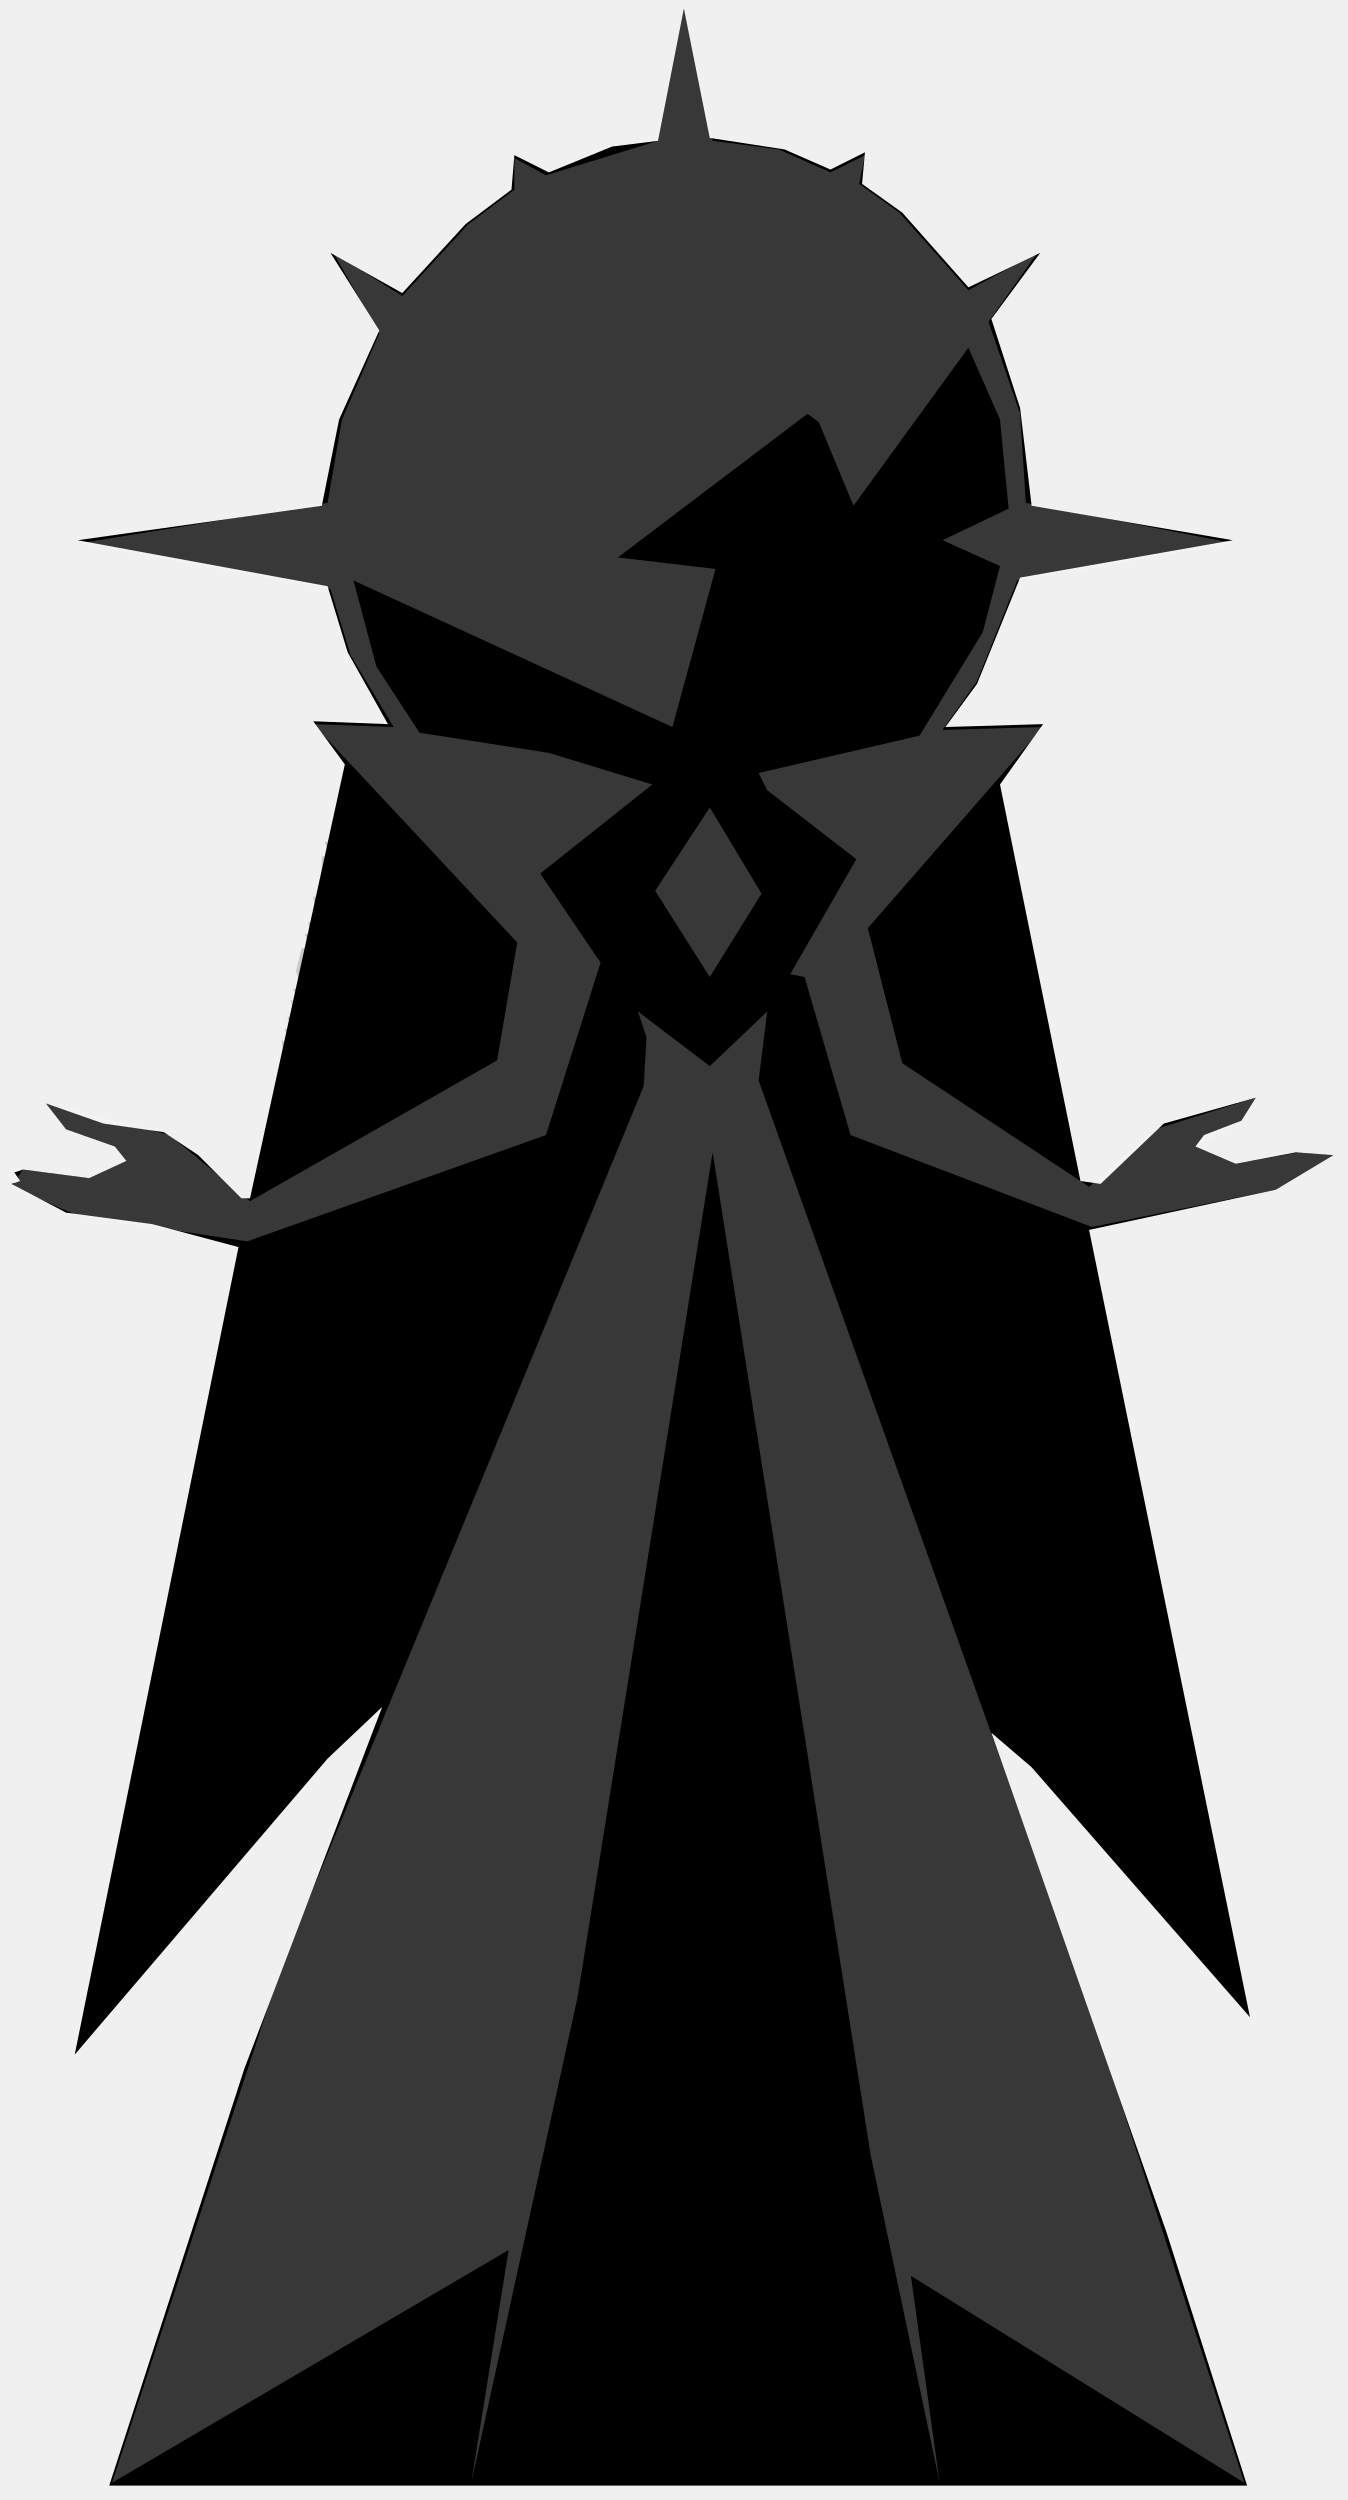
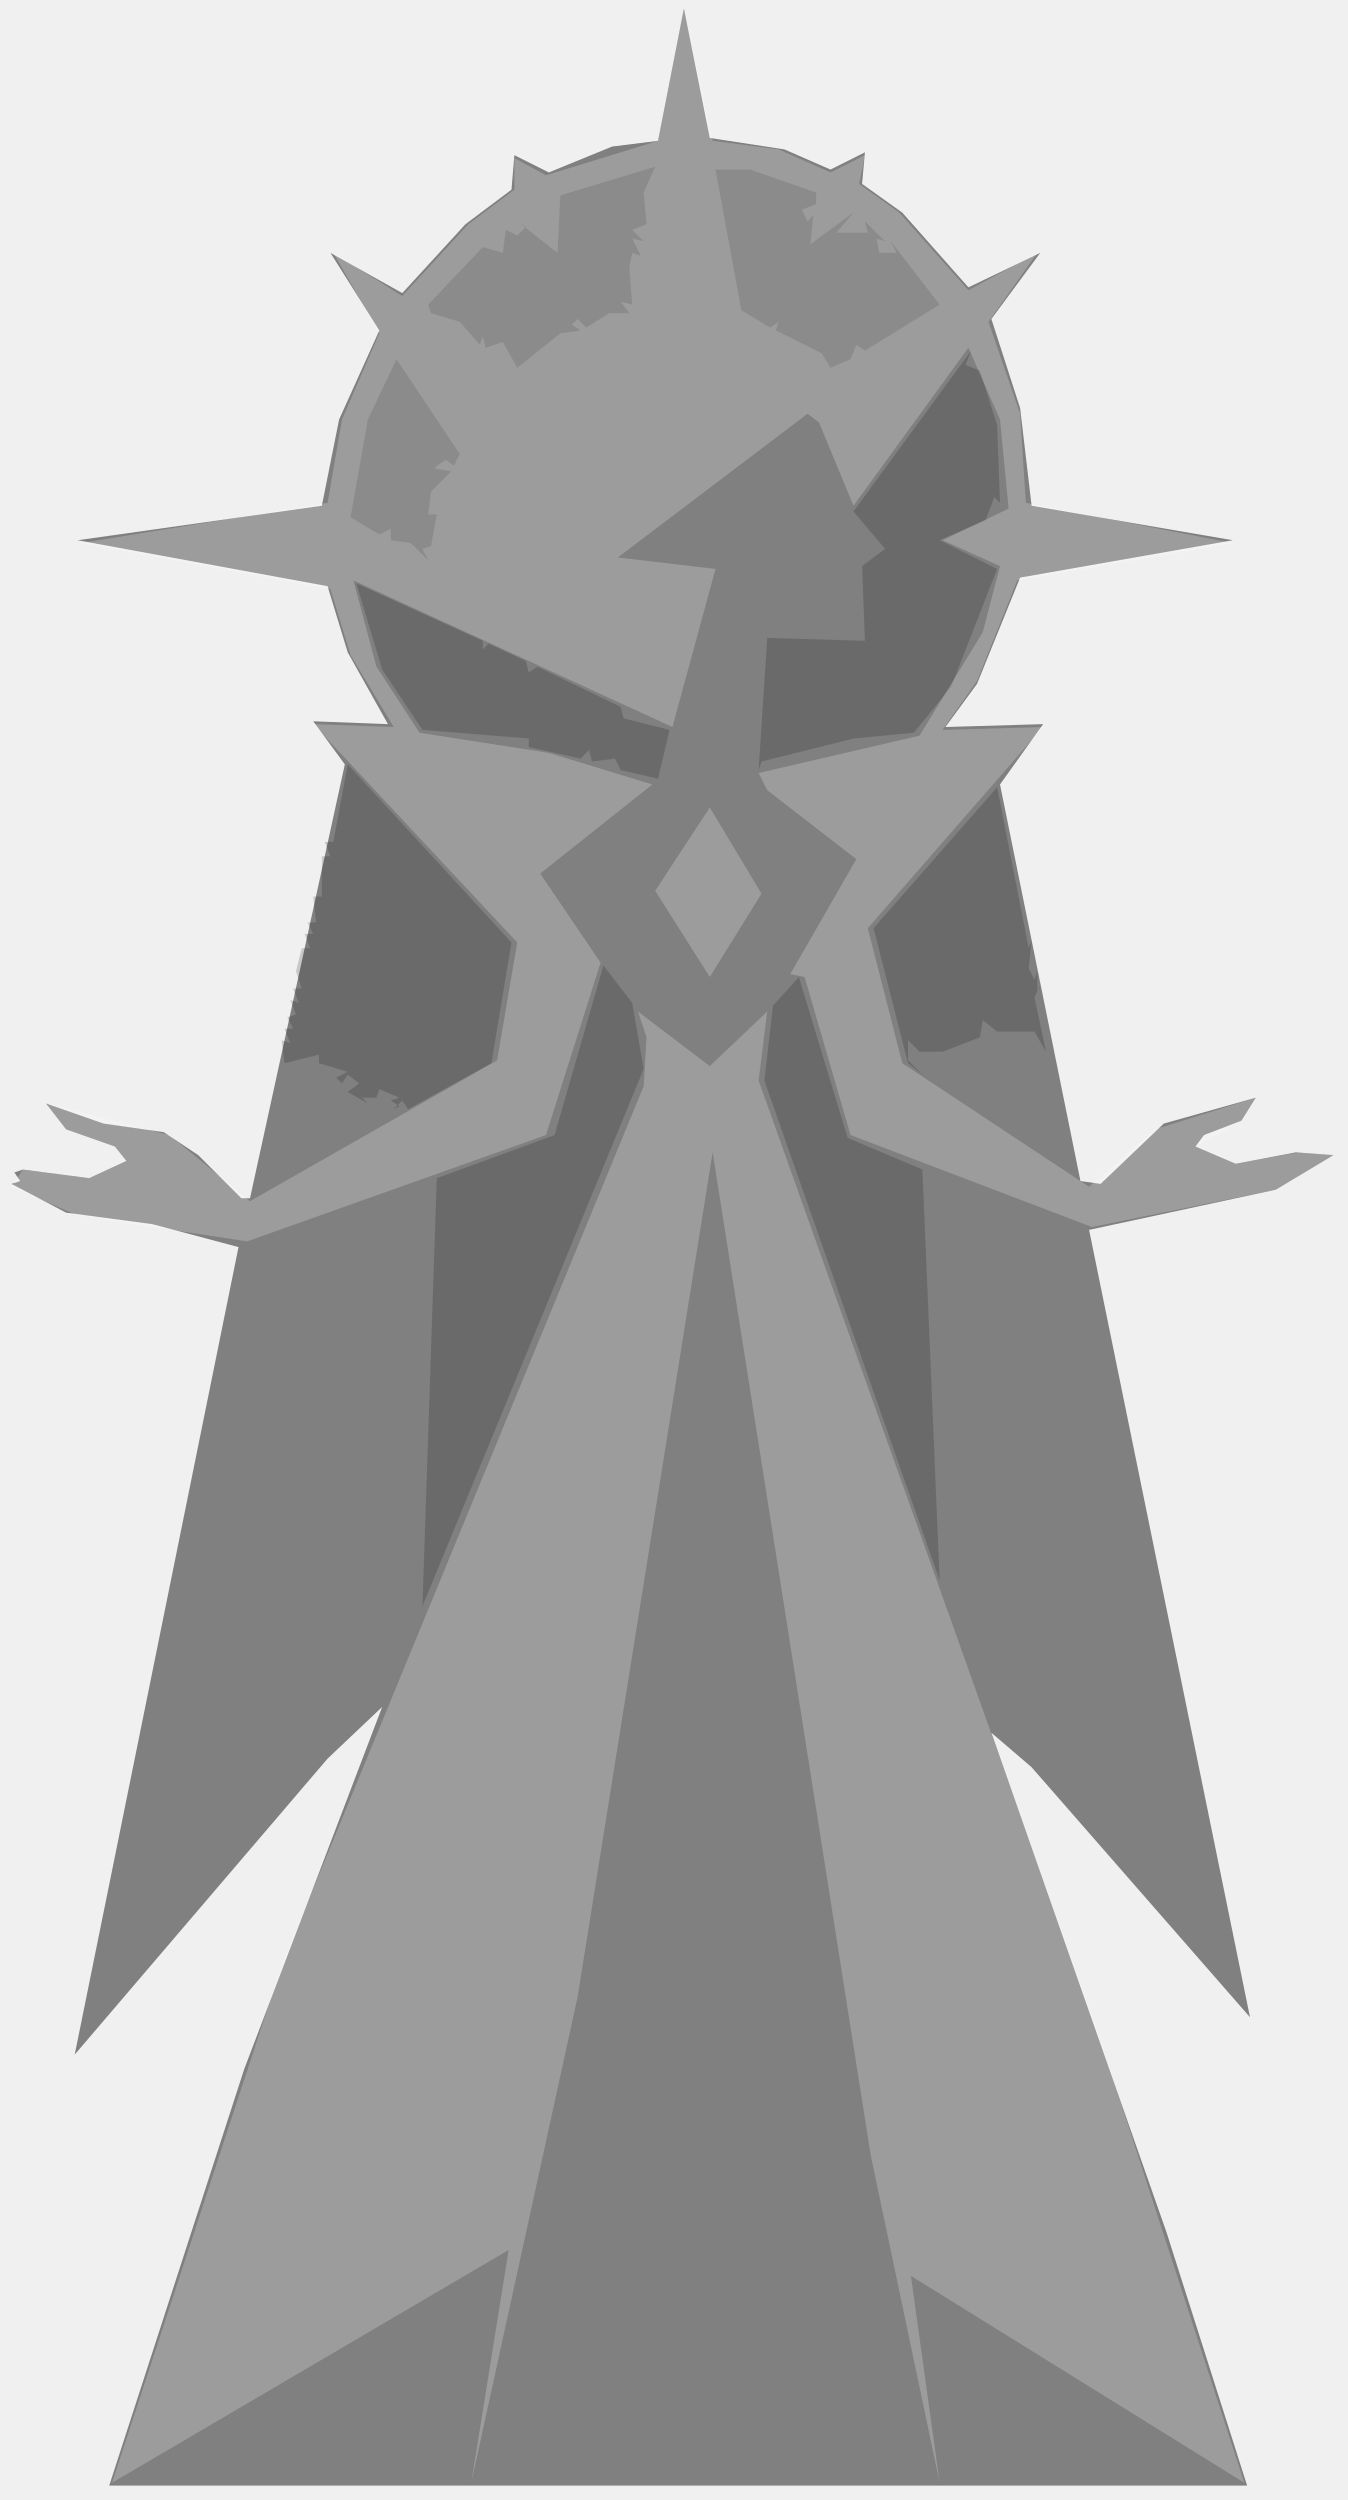
<svg xmlns="http://www.w3.org/2000/svg" viewBox="0 0 469 870" role="img" aria-label="Auréola">
-   <path d="M238,3 L229,49 L213,51 L191,60 L179,54 L178,66 L162,78 L140,102 L115,88 L132,115 L118,146 L112,176 L27,188 L114,204 L121,227 L135,252 L109,251 L120,266 L87,417 L84,417 L69,402 L57,394 L36,391 L16,384 L23,393 L40,399 L44,404 L31,410 L8,407 L5,408 L7,411 L4,412 L23,422 L53,426 L83,434 L26,715 L114,612 L133,594 L85,720 L38,865 L434,865 L406,777 L345,603 L359,615 L435,702 L379,428 L444,414 L464,402 L451,401 L430,405 L416,399 L419,395 L432,390 L437,382 L405,391 L383,412 L376,411 L348,273 L363,252 L329,253 L340,238 L355,201 L429,188 L359,176 L355,142 L345,111 L362,88 L337,100 L314,74 L300,64 L301,53 L289,59 L273,52 L247,48Z" fill="currentColor" fill-rule="evenodd" />
+   <path d="M238,3 L229,49 L213,51 L191,60 L179,54 L178,66 L162,78 L140,102 L115,88 L132,115 L118,146 L112,176 L27,188 L114,204 L121,227 L135,252 L109,251 L120,266 L87,417 L84,417 L69,402 L57,394 L36,391 L16,384 L23,393 L40,399 L44,404 L31,410 L8,407 L5,408 L7,411 L4,412 L23,422 L53,426 L83,434 L26,715 L114,612 L133,594 L85,720 L38,865 L434,865 L406,777 L345,603 L359,615 L435,702 L379,428 L444,414 L464,402 L451,401 L430,405 L416,399 L419,395 L432,390 L437,382 L405,391 L383,412 L376,411 L348,273 L363,252 L329,253 L340,238 L355,201 L429,188 L359,176 L355,142 L345,111 L362,88 L337,100 L314,74 L300,64 L301,53 L289,59 L273,52 L247,48Z" fill="#808080" fill-rule="evenodd" />
  <path d="M278,340 L269,350 L266,376 L327,550 L321,407 L295,396Z M210,336 L193,395 L152,410 L147,559 L224,372 L220,349Z M347,274 L304,323 L316,370 L321,374 L316,369 L316,362 L320,366 L328,366 L341,361 L342,355 L347,359 L360,359 L364,366 L360,347 L362,343 L361,345 L361,338 L360,341 L358,337 L359,327 L358,330Z M121,266 L116,293 L113,293 L115,298 L112,298 L112,312 L109,312 L110,321 L107,321 L109,325 L106,325 L108,330 L105,330 L103,338 L105,344 L102,344 L104,349 L101,348 L103,353 L100,354 L102,358 L99,358 L101,363 L98,362 L99,370 L111,367 L111,370 L121,373 L117,375 L119,377 L121,374 L125,377 L121,380 L128,384 L126,382 L131,382 L132,379 L139,382 L136,383 L139,385 L137,386 L140,383 L142,386 L171,370 L178,328Z M124,203 L133,233 L147,254 L184,257 L184,260 L202,264 L205,261 L206,265 L214,264 L216,268 L229,271 L233,254 L217,250 L216,246 L187,232 L184,234 L183,230 L170,224 L168,226 L168,223Z M138,125 L128,146 L122,180 L132,186 L136,184 L136,188 L143,189 L149,195 L147,191 L150,190 L152,179 L149,179 L150,171 L157,164 L151,163 L155,160 L158,162 L160,158Z M338,122 L297,178 L308,191 L300,197 L301,223 L267,222 L264,268 L265,265 L297,257 L318,255 L331,239 L347,198 L327,188 L343,181 L346,173 L348,175 L347,148 L341,129 L336,127Z M249,59 L258,108 L268,114 L271,112 L270,115 L286,123 L289,128 L296,125 L298,120 L301,122 L327,106 L310,84 L312,88 L306,88 L305,83 L308,84 L301,77 L302,81 L291,81 L297,74 L282,85 L283,75 L281,77 L279,73 L284,71 L284,67 L261,59Z M228,58 L195,68 L194,88 L180,77 L183,79 L180,82 L176,80 L175,88 L168,86 L149,106 L150,109 L160,112 L167,120 L168,117 L169,121 L175,119 L180,128 L195,116 L202,115 L199,113 L201,111 L204,114 L212,109 L219,109 L216,105 L220,106 L219,93 L220,88 L223,89 L220,83 L224,84 L220,80 L225,78 L224,67Z" fill="#000" opacity=".17" />
  <path d="M222,352 L225,361 L224,378 L98,684 L39,864 L177,783 L164,864 L201,695 L248,401 L303,750 L327,864 L317,792 L433,864 L383,710 L264,376 L267,352 L247,371Z M247,281 L228,310 L247,340 L265,311Z M361,88 L337,101 L313,74 L299,64 L301,54 L289,60 L271,52 L248,49 L238,3 L229,49 L190,61 L179,55 L179,66 L163,78 L140,103 L116,88 L132,116 L119,146 L114,175 L28,189 L115,205 L122,228 L137,253 L109,252 L180,328 L173,369 L87,418 L59,395 L16,384 L23,393 L40,399 L44,404 L31,410 L8,407 L4,413 L27,423 L86,432 L190,395 L209,335 L188,304 L227,273 L191,262 L146,255 L131,232 L123,202 L234,253 L249,198 L215,194 L281,144 L285,147 L297,176 L337,121 L348,146 L351,177 L328,188 L348,197 L342,220 L320,256 L264,269 L267,275 L298,299 L275,339 L280,340 L296,395 L380,427 L444,414 L464,402 L452,401 L430,405 L416,399 L432,390 L437,382 L402,393 L379,413 L314,370 L302,323 L363,253 L328,254 L340,237 L354,202 L429,189 L357,175 L355,144 L344,112Z" fill="#fff" opacity=".22" />
</svg>
